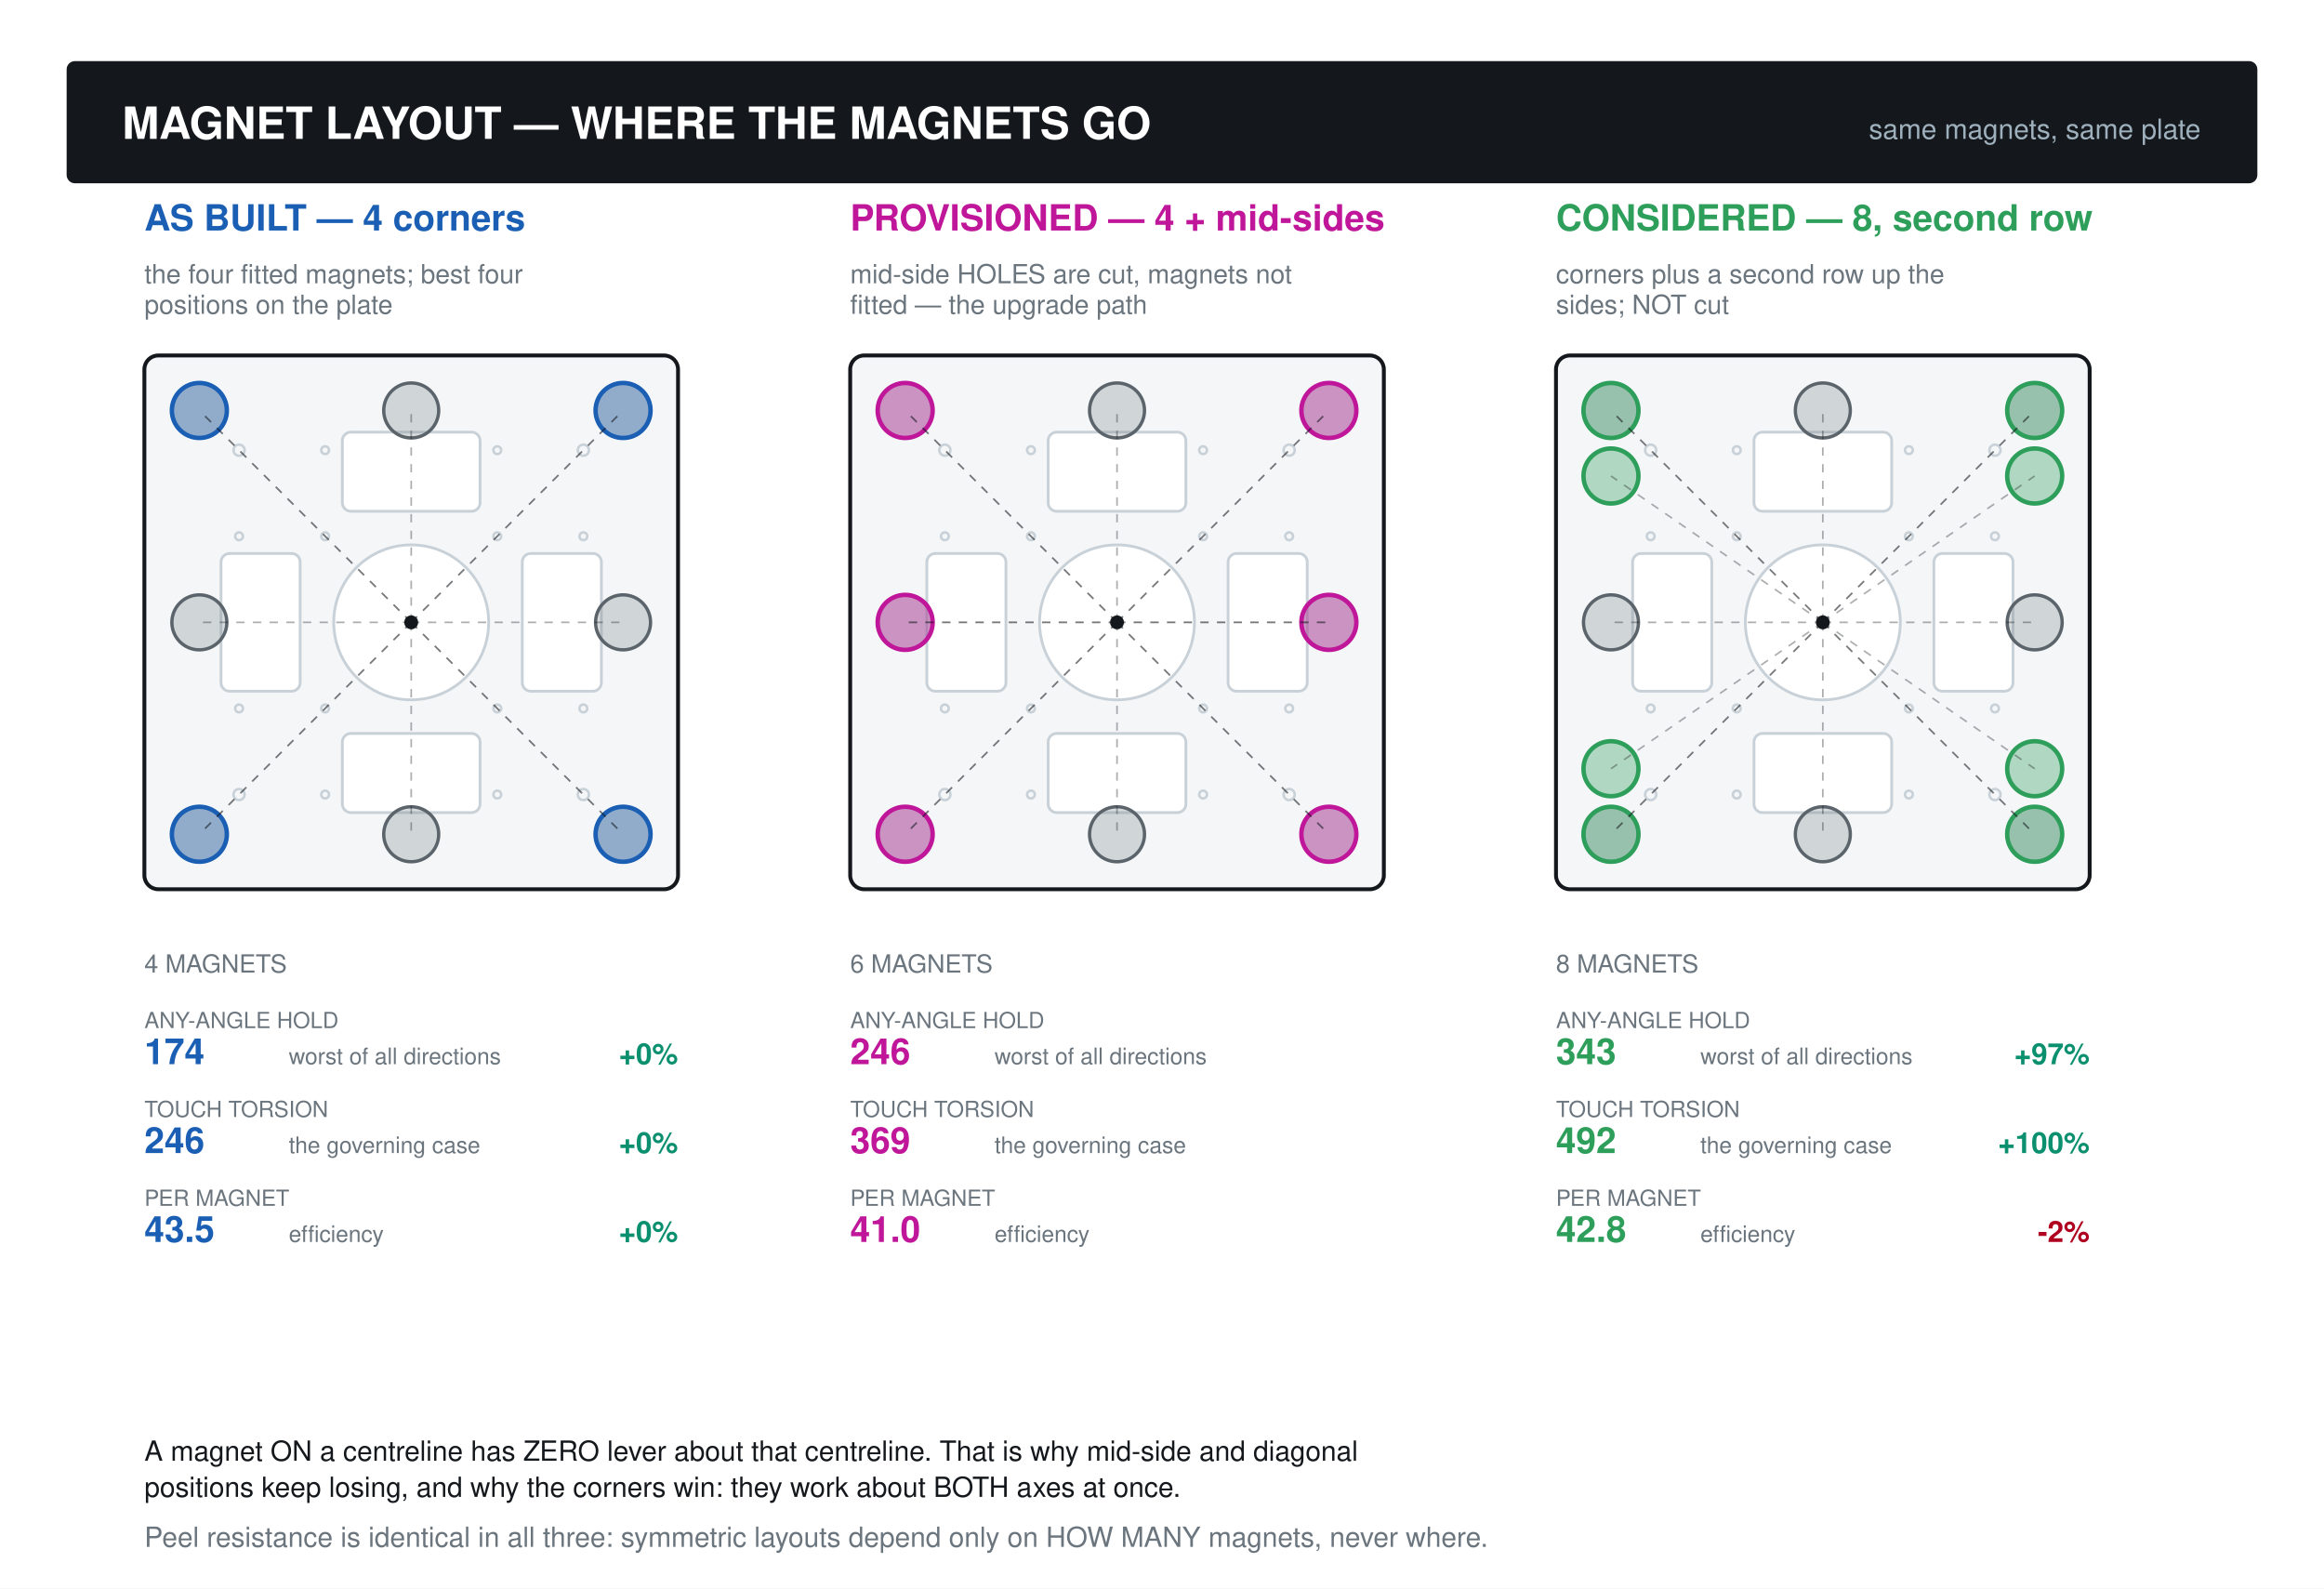
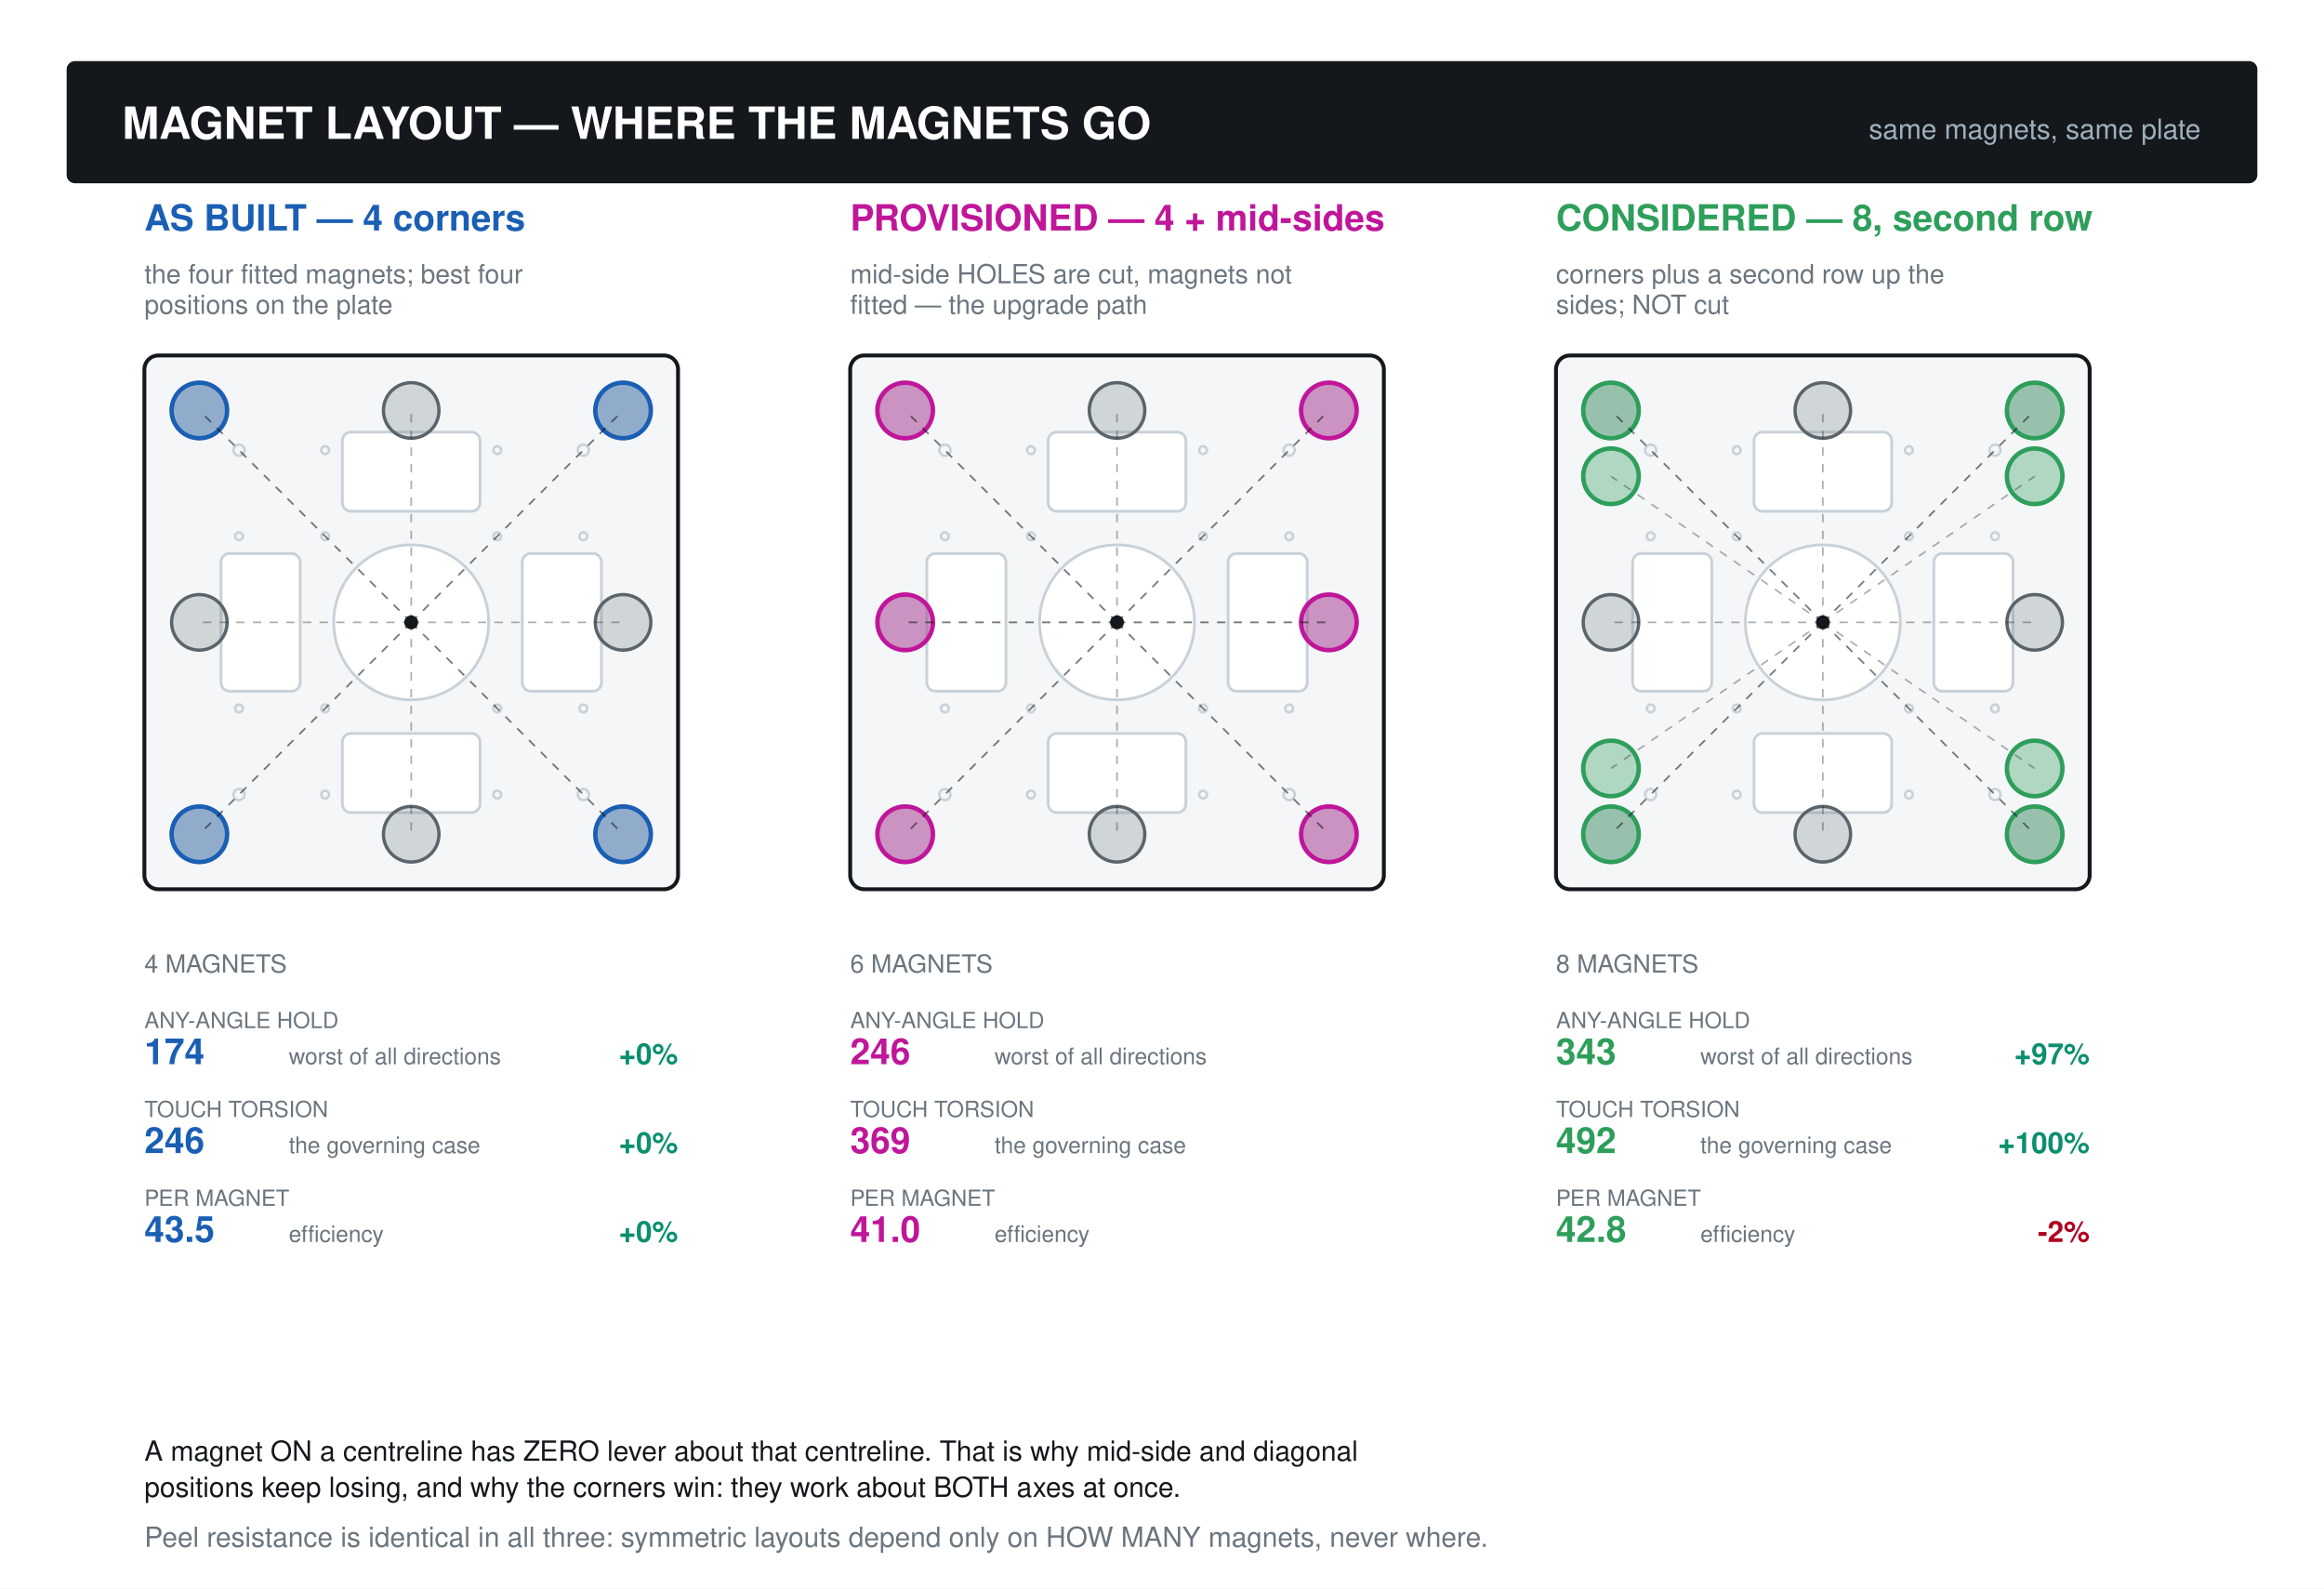
<svg xmlns="http://www.w3.org/2000/svg" width="837" height="572" viewBox="0 0 837 572">
  <rect width="837" height="572" fill="#ffffff" />
  <rect x="24" y="22" width="789" height="44" fill="#14181c" rx="3" />
  <text x="44.0" y="50.0" font-family="Helvetica,Arial,sans-serif" font-size="16" text-anchor="start" fill="#fff" font-weight="bold">MAGNET LAYOUT — WHERE THE MAGNETS GO</text>
  <text x="792.6" y="50.0" font-family="Helvetica,Arial,sans-serif" font-size="10" text-anchor="end" fill="#9fb0bd" font-weight="normal">same magnets, same plate</text>
  <text x="52.0" y="83.0" font-family="Helvetica,Arial,sans-serif" font-size="13" text-anchor="start" fill="#1a5fb4" font-weight="bold">AS BUILT — 4 corners</text>
  <text x="52.0" y="102.0" font-family="Helvetica,Arial,sans-serif" font-size="9.5" text-anchor="start" fill="#6b757e" font-weight="normal">the four fitted magnets; best four</text>
  <text x="52.0" y="113.0" font-family="Helvetica,Arial,sans-serif" font-size="9.5" text-anchor="start" fill="#6b757e" font-weight="normal">positions on the plate</text>
  <rect x="52.0" y="128.0" width="192.2" height="192.2" rx="5.0" fill="#f4f6f8" stroke="#14181c" stroke-width="1.4" />
  <circle cx="148.1" cy="224.1" r="27.9" fill="#fff" stroke="#c9d1d8" stroke-width="1" />
  <rect x="123.3" y="155.6" width="49.6" height="28.5" rx="3.1" fill="#fff" stroke="#c9d1d8" stroke-width="1" />
  <rect x="123.3" y="264.1" width="49.6" height="28.5" rx="3.1" fill="#fff" stroke="#c9d1d8" stroke-width="1" />
  <rect x="79.6" y="199.3" width="28.5" height="49.6" rx="3.1" fill="#fff" stroke="#c9d1d8" stroke-width="1" />
  <rect x="188.1" y="199.3" width="28.5" height="49.6" rx="3.1" fill="#fff" stroke="#c9d1d8" stroke-width="1" />
  <circle cx="117.1" cy="255.1" r="1.4" fill="none" stroke="#c9d1d8" stroke-width="0.9" />
  <circle cx="117.1" cy="193.1" r="1.4" fill="none" stroke="#c9d1d8" stroke-width="0.9" />
  <circle cx="179.1" cy="255.1" r="1.4" fill="none" stroke="#c9d1d8" stroke-width="0.9" />
  <circle cx="179.1" cy="193.1" r="1.4" fill="none" stroke="#c9d1d8" stroke-width="0.9" />
  <circle cx="86.1" cy="255.1" r="1.4" fill="none" stroke="#c9d1d8" stroke-width="0.9" />
  <circle cx="86.1" cy="193.1" r="1.4" fill="none" stroke="#c9d1d8" stroke-width="0.9" />
  <circle cx="210.1" cy="255.1" r="1.4" fill="none" stroke="#c9d1d8" stroke-width="0.9" />
  <circle cx="210.1" cy="193.1" r="1.4" fill="none" stroke="#c9d1d8" stroke-width="0.9" />
  <circle cx="117.1" cy="286.1" r="1.4" fill="none" stroke="#c9d1d8" stroke-width="0.9" />
  <circle cx="117.1" cy="162.1" r="1.4" fill="none" stroke="#c9d1d8" stroke-width="0.9" />
  <circle cx="179.1" cy="286.1" r="1.4" fill="none" stroke="#c9d1d8" stroke-width="0.9" />
  <circle cx="179.1" cy="162.1" r="1.4" fill="none" stroke="#c9d1d8" stroke-width="0.9" />
  <circle cx="86.1" cy="286.1" r="2.0" fill="none" stroke="#c9d1d8" stroke-width="0.9" />
  <circle cx="86.1" cy="162.1" r="2.0" fill="none" stroke="#c9d1d8" stroke-width="0.9" />
  <circle cx="210.1" cy="286.1" r="2.0" fill="none" stroke="#c9d1d8" stroke-width="0.9" />
  <circle cx="210.1" cy="162.1" r="2.0" fill="none" stroke="#c9d1d8" stroke-width="0.9" />
-   <circle cx="71.8" cy="300.4" r="9.9" fill="#7d868d" fill-opacity="0.30" stroke="#5b646b" stroke-width="1.2" />
-   <circle cx="71.8" cy="147.8" r="9.9" fill="#7d868d" fill-opacity="0.30" stroke="#5b646b" stroke-width="1.2" />
-   <circle cx="224.4" cy="300.4" r="9.9" fill="#7d868d" fill-opacity="0.30" stroke="#5b646b" stroke-width="1.2" />
-   <circle cx="224.4" cy="147.8" r="9.9" fill="#7d868d" fill-opacity="0.30" stroke="#5b646b" stroke-width="1.2" />
-   <circle cx="148.1" cy="300.4" r="9.9" fill="#7d868d" fill-opacity="0.30" stroke="#5b646b" stroke-width="1.2" />
-   <circle cx="148.1" cy="147.8" r="9.9" fill="#7d868d" fill-opacity="0.30" stroke="#5b646b" stroke-width="1.2" />
-   <circle cx="71.8" cy="224.1" r="9.9" fill="#7d868d" fill-opacity="0.30" stroke="#5b646b" stroke-width="1.2" />
-   <circle cx="224.4" cy="224.1" r="9.9" fill="#7d868d" fill-opacity="0.30" stroke="#5b646b" stroke-width="1.2" />
-   <circle cx="71.8" cy="300.4" r="9.9" fill="#1a5fb4" fill-opacity="0.34" stroke="#1a5fb4" stroke-width="1.6" />
-   <circle cx="224.4" cy="300.4" r="9.9" fill="#1a5fb4" fill-opacity="0.34" stroke="#1a5fb4" stroke-width="1.6" />
-   <circle cx="71.8" cy="147.8" r="9.9" fill="#1a5fb4" fill-opacity="0.34" stroke="#1a5fb4" stroke-width="1.6" />
-   <circle cx="224.4" cy="147.8" r="9.9" fill="#1a5fb4" fill-opacity="0.34" stroke="#1a5fb4" stroke-width="1.6" />
+   <circle cx="71.8" cy="300.4" r="10.0" fill="#7d868d" fill-opacity="0.30" stroke="#5b646b" stroke-width="1.2" />
+   <circle cx="71.8" cy="147.8" r="10.0" fill="#7d868d" fill-opacity="0.30" stroke="#5b646b" stroke-width="1.2" />
+   <circle cx="224.4" cy="300.4" r="10.0" fill="#7d868d" fill-opacity="0.30" stroke="#5b646b" stroke-width="1.2" />
+   <circle cx="224.4" cy="147.8" r="10.0" fill="#7d868d" fill-opacity="0.30" stroke="#5b646b" stroke-width="1.2" />
+   <circle cx="148.1" cy="300.4" r="10.0" fill="#7d868d" fill-opacity="0.30" stroke="#5b646b" stroke-width="1.2" />
+   <circle cx="148.1" cy="147.8" r="10.0" fill="#7d868d" fill-opacity="0.30" stroke="#5b646b" stroke-width="1.2" />
+   <circle cx="71.8" cy="224.1" r="10.0" fill="#7d868d" fill-opacity="0.30" stroke="#5b646b" stroke-width="1.2" />
+   <circle cx="224.4" cy="224.1" r="10.0" fill="#7d868d" fill-opacity="0.30" stroke="#5b646b" stroke-width="1.2" />
+   <circle cx="71.8" cy="300.4" r="10.0" fill="#1a5fb4" fill-opacity="0.34" stroke="#1a5fb4" stroke-width="1.6" />
+   <circle cx="224.4" cy="300.4" r="10.0" fill="#1a5fb4" fill-opacity="0.34" stroke="#1a5fb4" stroke-width="1.6" />
+   <circle cx="71.8" cy="147.8" r="10.0" fill="#1a5fb4" fill-opacity="0.34" stroke="#1a5fb4" stroke-width="1.6" />
+   <circle cx="224.4" cy="147.8" r="10.0" fill="#1a5fb4" fill-opacity="0.34" stroke="#1a5fb4" stroke-width="1.6" />
  <circle cx="148.1" cy="224.1" r="2.5" fill="#14181c" />
  <line x1="148.1" y1="224.1" x2="71.8" y2="300.4" stroke="#14181c" stroke-width="0.6" stroke-dasharray="3 3" opacity="0.35" />
  <line x1="148.1" y1="224.1" x2="71.8" y2="147.8" stroke="#14181c" stroke-width="0.6" stroke-dasharray="3 3" opacity="0.35" />
  <line x1="148.1" y1="224.1" x2="224.4" y2="300.4" stroke="#14181c" stroke-width="0.6" stroke-dasharray="3 3" opacity="0.35" />
  <line x1="148.1" y1="224.1" x2="224.4" y2="147.8" stroke="#14181c" stroke-width="0.6" stroke-dasharray="3 3" opacity="0.35" />
  <line x1="148.1" y1="224.1" x2="148.1" y2="300.4" stroke="#14181c" stroke-width="0.6" stroke-dasharray="3 3" opacity="0.35" />
  <line x1="148.1" y1="224.1" x2="148.1" y2="147.8" stroke="#14181c" stroke-width="0.6" stroke-dasharray="3 3" opacity="0.35" />
  <line x1="148.1" y1="224.1" x2="71.8" y2="224.1" stroke="#14181c" stroke-width="0.6" stroke-dasharray="3 3" opacity="0.35" />
  <line x1="148.1" y1="224.1" x2="224.4" y2="224.1" stroke="#14181c" stroke-width="0.6" stroke-dasharray="3 3" opacity="0.35" />
  <line x1="148.1" y1="224.1" x2="71.8" y2="300.4" stroke="#14181c" stroke-width="0.6" stroke-dasharray="3 3" opacity="0.35" />
  <line x1="148.1" y1="224.1" x2="224.4" y2="300.4" stroke="#14181c" stroke-width="0.6" stroke-dasharray="3 3" opacity="0.35" />
  <line x1="148.1" y1="224.1" x2="71.8" y2="147.8" stroke="#14181c" stroke-width="0.6" stroke-dasharray="3 3" opacity="0.35" />
  <line x1="148.1" y1="224.1" x2="224.4" y2="147.8" stroke="#14181c" stroke-width="0.6" stroke-dasharray="3 3" opacity="0.35" />
  <text x="52.0" y="350.2" font-family="Helvetica,Arial,sans-serif" font-size="9" text-anchor="start" fill="#6b757e" font-weight="normal">4 MAGNETS</text>
  <text x="52.0" y="370.2" font-family="Helvetica,Arial,sans-serif" font-size="8" text-anchor="start" fill="#6b757e" font-weight="normal">ANY-ANGLE HOLD</text>
  <text x="52.0" y="383.2" font-family="Helvetica,Arial,sans-serif" font-size="13" text-anchor="start" fill="#1a5fb4" font-weight="bold">174</text>
  <text x="104.0" y="383.2" font-family="Helvetica,Arial,sans-serif" font-size="8.2" text-anchor="start" fill="#6b757e" font-weight="normal">worst of all directions</text>
  <text x="244.2" y="383.2" font-family="Helvetica,Arial,sans-serif" font-size="10.5" text-anchor="end" fill="#0a8f6f" font-weight="bold">+0%</text>
  <text x="52.0" y="402.2" font-family="Helvetica,Arial,sans-serif" font-size="8" text-anchor="start" fill="#6b757e" font-weight="normal">TOUCH TORSION</text>
  <text x="52.0" y="415.2" font-family="Helvetica,Arial,sans-serif" font-size="13" text-anchor="start" fill="#1a5fb4" font-weight="bold">246</text>
  <text x="104.0" y="415.2" font-family="Helvetica,Arial,sans-serif" font-size="8.2" text-anchor="start" fill="#6b757e" font-weight="normal">the governing case</text>
  <text x="244.2" y="415.2" font-family="Helvetica,Arial,sans-serif" font-size="10.5" text-anchor="end" fill="#0a8f6f" font-weight="bold">+0%</text>
  <text x="52.0" y="434.2" font-family="Helvetica,Arial,sans-serif" font-size="8" text-anchor="start" fill="#6b757e" font-weight="normal">PER MAGNET</text>
  <text x="52.0" y="447.2" font-family="Helvetica,Arial,sans-serif" font-size="13" text-anchor="start" fill="#1a5fb4" font-weight="bold">43.5</text>
  <text x="104.0" y="447.2" font-family="Helvetica,Arial,sans-serif" font-size="8.2" text-anchor="start" fill="#6b757e" font-weight="normal">efficiency</text>
  <text x="244.2" y="447.2" font-family="Helvetica,Arial,sans-serif" font-size="10.5" text-anchor="end" fill="#0a8f6f" font-weight="bold">+0%</text>
  <text x="306.2" y="83.0" font-family="Helvetica,Arial,sans-serif" font-size="13" text-anchor="start" fill="#c0169a" font-weight="bold">PROVISIONED — 4 + mid-sides</text>
  <text x="306.2" y="102.0" font-family="Helvetica,Arial,sans-serif" font-size="9.5" text-anchor="start" fill="#6b757e" font-weight="normal">mid-side HOLES are cut, magnets not</text>
  <text x="306.2" y="113.0" font-family="Helvetica,Arial,sans-serif" font-size="9.5" text-anchor="start" fill="#6b757e" font-weight="normal">fitted — the upgrade path</text>
  <rect x="306.2" y="128.0" width="192.2" height="192.2" rx="5.0" fill="#f4f6f8" stroke="#14181c" stroke-width="1.4" />
  <circle cx="402.3" cy="224.1" r="27.9" fill="#fff" stroke="#c9d1d8" stroke-width="1" />
  <rect x="377.5" y="155.6" width="49.6" height="28.5" rx="3.1" fill="#fff" stroke="#c9d1d8" stroke-width="1" />
  <rect x="377.5" y="264.1" width="49.6" height="28.5" rx="3.1" fill="#fff" stroke="#c9d1d8" stroke-width="1" />
  <rect x="333.8" y="199.3" width="28.5" height="49.6" rx="3.1" fill="#fff" stroke="#c9d1d8" stroke-width="1" />
  <rect x="442.3" y="199.3" width="28.5" height="49.6" rx="3.1" fill="#fff" stroke="#c9d1d8" stroke-width="1" />
  <circle cx="371.3" cy="255.1" r="1.4" fill="none" stroke="#c9d1d8" stroke-width="0.9" />
  <circle cx="371.3" cy="193.1" r="1.4" fill="none" stroke="#c9d1d8" stroke-width="0.9" />
  <circle cx="433.3" cy="255.1" r="1.4" fill="none" stroke="#c9d1d8" stroke-width="0.9" />
  <circle cx="433.3" cy="193.1" r="1.4" fill="none" stroke="#c9d1d8" stroke-width="0.9" />
  <circle cx="340.3" cy="255.1" r="1.4" fill="none" stroke="#c9d1d8" stroke-width="0.9" />
  <circle cx="340.3" cy="193.1" r="1.4" fill="none" stroke="#c9d1d8" stroke-width="0.9" />
  <circle cx="464.3" cy="255.1" r="1.4" fill="none" stroke="#c9d1d8" stroke-width="0.9" />
  <circle cx="464.3" cy="193.1" r="1.4" fill="none" stroke="#c9d1d8" stroke-width="0.9" />
  <circle cx="371.3" cy="286.1" r="1.4" fill="none" stroke="#c9d1d8" stroke-width="0.9" />
  <circle cx="371.3" cy="162.1" r="1.4" fill="none" stroke="#c9d1d8" stroke-width="0.9" />
  <circle cx="433.3" cy="286.1" r="1.4" fill="none" stroke="#c9d1d8" stroke-width="0.9" />
  <circle cx="433.3" cy="162.1" r="1.4" fill="none" stroke="#c9d1d8" stroke-width="0.9" />
  <circle cx="340.3" cy="286.1" r="2.0" fill="none" stroke="#c9d1d8" stroke-width="0.9" />
  <circle cx="340.3" cy="162.1" r="2.0" fill="none" stroke="#c9d1d8" stroke-width="0.9" />
  <circle cx="464.3" cy="286.1" r="2.0" fill="none" stroke="#c9d1d8" stroke-width="0.9" />
  <circle cx="464.3" cy="162.1" r="2.0" fill="none" stroke="#c9d1d8" stroke-width="0.9" />
-   <circle cx="326.0" cy="300.4" r="9.9" fill="#7d868d" fill-opacity="0.30" stroke="#5b646b" stroke-width="1.2" />
-   <circle cx="326.0" cy="147.8" r="9.9" fill="#7d868d" fill-opacity="0.30" stroke="#5b646b" stroke-width="1.2" />
-   <circle cx="478.6" cy="300.4" r="9.9" fill="#7d868d" fill-opacity="0.30" stroke="#5b646b" stroke-width="1.2" />
-   <circle cx="478.6" cy="147.8" r="9.9" fill="#7d868d" fill-opacity="0.30" stroke="#5b646b" stroke-width="1.2" />
-   <circle cx="402.3" cy="300.4" r="9.9" fill="#7d868d" fill-opacity="0.30" stroke="#5b646b" stroke-width="1.2" />
-   <circle cx="402.3" cy="147.8" r="9.9" fill="#7d868d" fill-opacity="0.30" stroke="#5b646b" stroke-width="1.2" />
-   <circle cx="326.0" cy="224.1" r="9.9" fill="#7d868d" fill-opacity="0.30" stroke="#5b646b" stroke-width="1.2" />
-   <circle cx="478.6" cy="224.1" r="9.9" fill="#7d868d" fill-opacity="0.30" stroke="#5b646b" stroke-width="1.2" />
-   <circle cx="326.0" cy="300.4" r="9.9" fill="#c0169a" fill-opacity="0.34" stroke="#c0169a" stroke-width="1.6" />
-   <circle cx="478.6" cy="300.4" r="9.9" fill="#c0169a" fill-opacity="0.34" stroke="#c0169a" stroke-width="1.6" />
-   <circle cx="326.0" cy="147.8" r="9.9" fill="#c0169a" fill-opacity="0.34" stroke="#c0169a" stroke-width="1.6" />
-   <circle cx="478.6" cy="147.8" r="9.9" fill="#c0169a" fill-opacity="0.34" stroke="#c0169a" stroke-width="1.6" />
-   <circle cx="326.0" cy="224.1" r="9.9" fill="#c0169a" fill-opacity="0.34" stroke="#c0169a" stroke-width="1.6" />
-   <circle cx="478.6" cy="224.1" r="9.9" fill="#c0169a" fill-opacity="0.34" stroke="#c0169a" stroke-width="1.6" />
+   <circle cx="326.0" cy="300.4" r="10.0" fill="#7d868d" fill-opacity="0.30" stroke="#5b646b" stroke-width="1.2" />
+   <circle cx="326.0" cy="147.8" r="10.0" fill="#7d868d" fill-opacity="0.30" stroke="#5b646b" stroke-width="1.2" />
+   <circle cx="478.6" cy="300.4" r="10.0" fill="#7d868d" fill-opacity="0.30" stroke="#5b646b" stroke-width="1.2" />
+   <circle cx="478.6" cy="147.8" r="10.0" fill="#7d868d" fill-opacity="0.30" stroke="#5b646b" stroke-width="1.2" />
+   <circle cx="402.3" cy="300.4" r="10.0" fill="#7d868d" fill-opacity="0.30" stroke="#5b646b" stroke-width="1.2" />
+   <circle cx="402.3" cy="147.8" r="10.0" fill="#7d868d" fill-opacity="0.30" stroke="#5b646b" stroke-width="1.2" />
+   <circle cx="326.0" cy="224.1" r="10.0" fill="#7d868d" fill-opacity="0.30" stroke="#5b646b" stroke-width="1.2" />
+   <circle cx="478.6" cy="224.1" r="10.0" fill="#7d868d" fill-opacity="0.30" stroke="#5b646b" stroke-width="1.2" />
+   <circle cx="326.0" cy="300.4" r="10.0" fill="#c0169a" fill-opacity="0.34" stroke="#c0169a" stroke-width="1.6" />
+   <circle cx="478.6" cy="300.4" r="10.0" fill="#c0169a" fill-opacity="0.34" stroke="#c0169a" stroke-width="1.6" />
+   <circle cx="326.0" cy="147.8" r="10.0" fill="#c0169a" fill-opacity="0.34" stroke="#c0169a" stroke-width="1.6" />
+   <circle cx="478.6" cy="147.8" r="10.0" fill="#c0169a" fill-opacity="0.34" stroke="#c0169a" stroke-width="1.6" />
+   <circle cx="326.0" cy="224.1" r="10.0" fill="#c0169a" fill-opacity="0.34" stroke="#c0169a" stroke-width="1.6" />
+   <circle cx="478.6" cy="224.1" r="10.0" fill="#c0169a" fill-opacity="0.34" stroke="#c0169a" stroke-width="1.6" />
  <circle cx="402.3" cy="224.1" r="2.5" fill="#14181c" />
  <line x1="402.3" y1="224.1" x2="326.0" y2="300.4" stroke="#14181c" stroke-width="0.6" stroke-dasharray="3 3" opacity="0.35" />
  <line x1="402.3" y1="224.1" x2="326.0" y2="147.8" stroke="#14181c" stroke-width="0.6" stroke-dasharray="3 3" opacity="0.35" />
  <line x1="402.3" y1="224.1" x2="478.6" y2="300.4" stroke="#14181c" stroke-width="0.6" stroke-dasharray="3 3" opacity="0.35" />
  <line x1="402.3" y1="224.1" x2="478.6" y2="147.8" stroke="#14181c" stroke-width="0.6" stroke-dasharray="3 3" opacity="0.35" />
  <line x1="402.3" y1="224.1" x2="402.3" y2="300.4" stroke="#14181c" stroke-width="0.6" stroke-dasharray="3 3" opacity="0.35" />
  <line x1="402.3" y1="224.1" x2="402.3" y2="147.8" stroke="#14181c" stroke-width="0.6" stroke-dasharray="3 3" opacity="0.35" />
  <line x1="402.3" y1="224.1" x2="326.0" y2="224.1" stroke="#14181c" stroke-width="0.6" stroke-dasharray="3 3" opacity="0.35" />
  <line x1="402.3" y1="224.1" x2="478.6" y2="224.1" stroke="#14181c" stroke-width="0.6" stroke-dasharray="3 3" opacity="0.35" />
  <line x1="402.3" y1="224.1" x2="326.0" y2="300.4" stroke="#14181c" stroke-width="0.6" stroke-dasharray="3 3" opacity="0.35" />
  <line x1="402.3" y1="224.1" x2="478.6" y2="300.4" stroke="#14181c" stroke-width="0.6" stroke-dasharray="3 3" opacity="0.35" />
  <line x1="402.3" y1="224.1" x2="326.0" y2="147.8" stroke="#14181c" stroke-width="0.6" stroke-dasharray="3 3" opacity="0.35" />
  <line x1="402.3" y1="224.1" x2="478.6" y2="147.8" stroke="#14181c" stroke-width="0.6" stroke-dasharray="3 3" opacity="0.35" />
  <line x1="402.3" y1="224.1" x2="326.0" y2="224.1" stroke="#14181c" stroke-width="0.6" stroke-dasharray="3 3" opacity="0.35" />
  <line x1="402.3" y1="224.1" x2="478.6" y2="224.1" stroke="#14181c" stroke-width="0.6" stroke-dasharray="3 3" opacity="0.35" />
  <text x="306.2" y="350.2" font-family="Helvetica,Arial,sans-serif" font-size="9" text-anchor="start" fill="#6b757e" font-weight="normal">6 MAGNETS</text>
  <text x="306.2" y="370.2" font-family="Helvetica,Arial,sans-serif" font-size="8" text-anchor="start" fill="#6b757e" font-weight="normal">ANY-ANGLE HOLD</text>
  <text x="306.2" y="383.2" font-family="Helvetica,Arial,sans-serif" font-size="13" text-anchor="start" fill="#c0169a" font-weight="bold">246</text>
  <text x="358.2" y="383.2" font-family="Helvetica,Arial,sans-serif" font-size="8.2" text-anchor="start" fill="#6b757e" font-weight="normal">worst of all directions</text>
  <text x="306.2" y="402.2" font-family="Helvetica,Arial,sans-serif" font-size="8" text-anchor="start" fill="#6b757e" font-weight="normal">TOUCH TORSION</text>
  <text x="306.2" y="415.2" font-family="Helvetica,Arial,sans-serif" font-size="13" text-anchor="start" fill="#c0169a" font-weight="bold">369</text>
  <text x="358.2" y="415.2" font-family="Helvetica,Arial,sans-serif" font-size="8.2" text-anchor="start" fill="#6b757e" font-weight="normal">the governing case</text>
  <text x="306.2" y="434.2" font-family="Helvetica,Arial,sans-serif" font-size="8" text-anchor="start" fill="#6b757e" font-weight="normal">PER MAGNET</text>
  <text x="306.2" y="447.2" font-family="Helvetica,Arial,sans-serif" font-size="13" text-anchor="start" fill="#c0169a" font-weight="bold">41.0</text>
  <text x="358.2" y="447.2" font-family="Helvetica,Arial,sans-serif" font-size="8.2" text-anchor="start" fill="#6b757e" font-weight="normal">efficiency</text>
  <text x="560.4" y="83.0" font-family="Helvetica,Arial,sans-serif" font-size="13" text-anchor="start" fill="#2e9e5b" font-weight="bold">CONSIDERED — 8, second row</text>
  <text x="560.4" y="102.0" font-family="Helvetica,Arial,sans-serif" font-size="9.5" text-anchor="start" fill="#6b757e" font-weight="normal">corners plus a second row up the</text>
  <text x="560.4" y="113.0" font-family="Helvetica,Arial,sans-serif" font-size="9.5" text-anchor="start" fill="#6b757e" font-weight="normal">sides; NOT cut</text>
  <rect x="560.4" y="128.0" width="192.2" height="192.2" rx="5.0" fill="#f4f6f8" stroke="#14181c" stroke-width="1.4" />
  <circle cx="656.5" cy="224.1" r="27.9" fill="#fff" stroke="#c9d1d8" stroke-width="1" />
  <rect x="631.7" y="155.6" width="49.6" height="28.5" rx="3.1" fill="#fff" stroke="#c9d1d8" stroke-width="1" />
  <rect x="631.7" y="264.1" width="49.6" height="28.5" rx="3.1" fill="#fff" stroke="#c9d1d8" stroke-width="1" />
  <rect x="588.0" y="199.3" width="28.5" height="49.6" rx="3.1" fill="#fff" stroke="#c9d1d8" stroke-width="1" />
  <rect x="696.5" y="199.3" width="28.5" height="49.6" rx="3.1" fill="#fff" stroke="#c9d1d8" stroke-width="1" />
  <circle cx="625.5" cy="255.1" r="1.4" fill="none" stroke="#c9d1d8" stroke-width="0.9" />
  <circle cx="625.5" cy="193.1" r="1.4" fill="none" stroke="#c9d1d8" stroke-width="0.9" />
  <circle cx="687.5" cy="255.1" r="1.4" fill="none" stroke="#c9d1d8" stroke-width="0.9" />
  <circle cx="687.5" cy="193.1" r="1.4" fill="none" stroke="#c9d1d8" stroke-width="0.9" />
  <circle cx="594.5" cy="255.1" r="1.4" fill="none" stroke="#c9d1d8" stroke-width="0.9" />
  <circle cx="594.5" cy="193.1" r="1.4" fill="none" stroke="#c9d1d8" stroke-width="0.9" />
  <circle cx="718.5" cy="255.1" r="1.4" fill="none" stroke="#c9d1d8" stroke-width="0.9" />
  <circle cx="718.5" cy="193.1" r="1.4" fill="none" stroke="#c9d1d8" stroke-width="0.9" />
  <circle cx="625.5" cy="286.1" r="1.4" fill="none" stroke="#c9d1d8" stroke-width="0.9" />
  <circle cx="625.5" cy="162.1" r="1.4" fill="none" stroke="#c9d1d8" stroke-width="0.9" />
  <circle cx="687.5" cy="286.1" r="1.4" fill="none" stroke="#c9d1d8" stroke-width="0.9" />
  <circle cx="687.5" cy="162.1" r="1.4" fill="none" stroke="#c9d1d8" stroke-width="0.9" />
  <circle cx="594.5" cy="286.1" r="2.0" fill="none" stroke="#c9d1d8" stroke-width="0.9" />
  <circle cx="594.5" cy="162.1" r="2.0" fill="none" stroke="#c9d1d8" stroke-width="0.9" />
  <circle cx="718.5" cy="286.1" r="2.0" fill="none" stroke="#c9d1d8" stroke-width="0.9" />
  <circle cx="718.5" cy="162.1" r="2.0" fill="none" stroke="#c9d1d8" stroke-width="0.9" />
-   <circle cx="580.2" cy="300.4" r="9.9" fill="#7d868d" fill-opacity="0.30" stroke="#5b646b" stroke-width="1.2" />
-   <circle cx="580.2" cy="147.8" r="9.9" fill="#7d868d" fill-opacity="0.30" stroke="#5b646b" stroke-width="1.2" />
-   <circle cx="732.8" cy="300.4" r="9.9" fill="#7d868d" fill-opacity="0.30" stroke="#5b646b" stroke-width="1.2" />
-   <circle cx="732.8" cy="147.8" r="9.9" fill="#7d868d" fill-opacity="0.30" stroke="#5b646b" stroke-width="1.2" />
-   <circle cx="656.5" cy="300.4" r="9.9" fill="#7d868d" fill-opacity="0.30" stroke="#5b646b" stroke-width="1.2" />
-   <circle cx="656.5" cy="147.8" r="9.9" fill="#7d868d" fill-opacity="0.30" stroke="#5b646b" stroke-width="1.2" />
-   <circle cx="580.2" cy="224.1" r="9.9" fill="#7d868d" fill-opacity="0.30" stroke="#5b646b" stroke-width="1.2" />
-   <circle cx="732.8" cy="224.1" r="9.9" fill="#7d868d" fill-opacity="0.30" stroke="#5b646b" stroke-width="1.2" />
-   <circle cx="580.2" cy="300.4" r="9.9" fill="#2e9e5b" fill-opacity="0.34" stroke="#2e9e5b" stroke-width="1.6" />
-   <circle cx="732.8" cy="300.4" r="9.9" fill="#2e9e5b" fill-opacity="0.34" stroke="#2e9e5b" stroke-width="1.6" />
-   <circle cx="580.2" cy="147.8" r="9.9" fill="#2e9e5b" fill-opacity="0.34" stroke="#2e9e5b" stroke-width="1.6" />
-   <circle cx="732.8" cy="147.8" r="9.9" fill="#2e9e5b" fill-opacity="0.34" stroke="#2e9e5b" stroke-width="1.6" />
-   <circle cx="580.2" cy="276.8" r="9.9" fill="#2e9e5b" fill-opacity="0.34" stroke="#2e9e5b" stroke-width="1.6" />
-   <circle cx="732.8" cy="276.8" r="9.9" fill="#2e9e5b" fill-opacity="0.34" stroke="#2e9e5b" stroke-width="1.6" />
-   <circle cx="580.2" cy="171.4" r="9.9" fill="#2e9e5b" fill-opacity="0.34" stroke="#2e9e5b" stroke-width="1.6" />
-   <circle cx="732.8" cy="171.4" r="9.9" fill="#2e9e5b" fill-opacity="0.34" stroke="#2e9e5b" stroke-width="1.6" />
+   <circle cx="580.2" cy="300.4" r="10.0" fill="#7d868d" fill-opacity="0.30" stroke="#5b646b" stroke-width="1.2" />
+   <circle cx="580.2" cy="147.8" r="10.0" fill="#7d868d" fill-opacity="0.30" stroke="#5b646b" stroke-width="1.2" />
+   <circle cx="732.8" cy="300.4" r="10.0" fill="#7d868d" fill-opacity="0.30" stroke="#5b646b" stroke-width="1.2" />
+   <circle cx="732.8" cy="147.8" r="10.0" fill="#7d868d" fill-opacity="0.30" stroke="#5b646b" stroke-width="1.2" />
+   <circle cx="656.5" cy="300.4" r="10.0" fill="#7d868d" fill-opacity="0.30" stroke="#5b646b" stroke-width="1.2" />
+   <circle cx="656.5" cy="147.8" r="10.0" fill="#7d868d" fill-opacity="0.30" stroke="#5b646b" stroke-width="1.2" />
+   <circle cx="580.2" cy="224.1" r="10.0" fill="#7d868d" fill-opacity="0.30" stroke="#5b646b" stroke-width="1.2" />
+   <circle cx="732.8" cy="224.1" r="10.0" fill="#7d868d" fill-opacity="0.30" stroke="#5b646b" stroke-width="1.2" />
+   <circle cx="580.2" cy="300.4" r="10.0" fill="#2e9e5b" fill-opacity="0.34" stroke="#2e9e5b" stroke-width="1.6" />
+   <circle cx="732.8" cy="300.4" r="10.0" fill="#2e9e5b" fill-opacity="0.34" stroke="#2e9e5b" stroke-width="1.6" />
+   <circle cx="580.2" cy="147.8" r="10.0" fill="#2e9e5b" fill-opacity="0.34" stroke="#2e9e5b" stroke-width="1.6" />
+   <circle cx="732.8" cy="147.8" r="10.0" fill="#2e9e5b" fill-opacity="0.34" stroke="#2e9e5b" stroke-width="1.6" />
+   <circle cx="580.2" cy="276.7" r="10.0" fill="#2e9e5b" fill-opacity="0.34" stroke="#2e9e5b" stroke-width="1.6" />
+   <circle cx="732.8" cy="276.7" r="10.0" fill="#2e9e5b" fill-opacity="0.34" stroke="#2e9e5b" stroke-width="1.6" />
+   <circle cx="580.2" cy="171.5" r="10.0" fill="#2e9e5b" fill-opacity="0.34" stroke="#2e9e5b" stroke-width="1.6" />
+   <circle cx="732.8" cy="171.5" r="10.0" fill="#2e9e5b" fill-opacity="0.34" stroke="#2e9e5b" stroke-width="1.6" />
  <circle cx="656.5" cy="224.1" r="2.5" fill="#14181c" />
  <line x1="656.5" y1="224.1" x2="580.2" y2="300.4" stroke="#14181c" stroke-width="0.6" stroke-dasharray="3 3" opacity="0.35" />
  <line x1="656.5" y1="224.1" x2="580.2" y2="147.8" stroke="#14181c" stroke-width="0.6" stroke-dasharray="3 3" opacity="0.35" />
  <line x1="656.5" y1="224.1" x2="732.8" y2="300.4" stroke="#14181c" stroke-width="0.6" stroke-dasharray="3 3" opacity="0.35" />
  <line x1="656.5" y1="224.1" x2="732.8" y2="147.8" stroke="#14181c" stroke-width="0.6" stroke-dasharray="3 3" opacity="0.35" />
  <line x1="656.5" y1="224.1" x2="656.5" y2="300.4" stroke="#14181c" stroke-width="0.6" stroke-dasharray="3 3" opacity="0.35" />
  <line x1="656.5" y1="224.1" x2="656.5" y2="147.8" stroke="#14181c" stroke-width="0.6" stroke-dasharray="3 3" opacity="0.35" />
  <line x1="656.5" y1="224.1" x2="580.2" y2="224.1" stroke="#14181c" stroke-width="0.6" stroke-dasharray="3 3" opacity="0.35" />
  <line x1="656.5" y1="224.1" x2="732.8" y2="224.1" stroke="#14181c" stroke-width="0.6" stroke-dasharray="3 3" opacity="0.35" />
  <line x1="656.5" y1="224.1" x2="580.2" y2="300.4" stroke="#14181c" stroke-width="0.6" stroke-dasharray="3 3" opacity="0.35" />
  <line x1="656.5" y1="224.1" x2="732.8" y2="300.4" stroke="#14181c" stroke-width="0.6" stroke-dasharray="3 3" opacity="0.35" />
  <line x1="656.5" y1="224.1" x2="580.2" y2="147.8" stroke="#14181c" stroke-width="0.6" stroke-dasharray="3 3" opacity="0.35" />
  <line x1="656.5" y1="224.1" x2="732.8" y2="147.8" stroke="#14181c" stroke-width="0.6" stroke-dasharray="3 3" opacity="0.35" />
-   <line x1="656.5" y1="224.1" x2="580.2" y2="276.8" stroke="#14181c" stroke-width="0.6" stroke-dasharray="3 3" opacity="0.35" />
-   <line x1="656.5" y1="224.1" x2="732.8" y2="276.8" stroke="#14181c" stroke-width="0.6" stroke-dasharray="3 3" opacity="0.35" />
-   <line x1="656.5" y1="224.1" x2="580.2" y2="171.4" stroke="#14181c" stroke-width="0.6" stroke-dasharray="3 3" opacity="0.35" />
-   <line x1="656.5" y1="224.1" x2="732.8" y2="171.4" stroke="#14181c" stroke-width="0.6" stroke-dasharray="3 3" opacity="0.35" />
+   <line x1="656.5" y1="224.1" x2="580.2" y2="276.7" stroke="#14181c" stroke-width="0.6" stroke-dasharray="3 3" opacity="0.35" />
+   <line x1="656.5" y1="224.1" x2="732.8" y2="276.7" stroke="#14181c" stroke-width="0.6" stroke-dasharray="3 3" opacity="0.35" />
+   <line x1="656.5" y1="224.1" x2="580.2" y2="171.5" stroke="#14181c" stroke-width="0.6" stroke-dasharray="3 3" opacity="0.35" />
+   <line x1="656.5" y1="224.1" x2="732.8" y2="171.5" stroke="#14181c" stroke-width="0.6" stroke-dasharray="3 3" opacity="0.35" />
  <text x="560.4" y="350.2" font-family="Helvetica,Arial,sans-serif" font-size="9" text-anchor="start" fill="#6b757e" font-weight="normal">8 MAGNETS</text>
  <text x="560.4" y="370.2" font-family="Helvetica,Arial,sans-serif" font-size="8" text-anchor="start" fill="#6b757e" font-weight="normal">ANY-ANGLE HOLD</text>
  <text x="560.4" y="383.2" font-family="Helvetica,Arial,sans-serif" font-size="13" text-anchor="start" fill="#2e9e5b" font-weight="bold">343</text>
  <text x="612.4" y="383.2" font-family="Helvetica,Arial,sans-serif" font-size="8.2" text-anchor="start" fill="#6b757e" font-weight="normal">worst of all directions</text>
  <text x="752.6" y="383.2" font-family="Helvetica,Arial,sans-serif" font-size="10.5" text-anchor="end" fill="#0a8f6f" font-weight="bold">+97%</text>
  <text x="560.4" y="402.2" font-family="Helvetica,Arial,sans-serif" font-size="8" text-anchor="start" fill="#6b757e" font-weight="normal">TOUCH TORSION</text>
  <text x="560.4" y="415.2" font-family="Helvetica,Arial,sans-serif" font-size="13" text-anchor="start" fill="#2e9e5b" font-weight="bold">492</text>
  <text x="612.4" y="415.2" font-family="Helvetica,Arial,sans-serif" font-size="8.2" text-anchor="start" fill="#6b757e" font-weight="normal">the governing case</text>
  <text x="752.6" y="415.2" font-family="Helvetica,Arial,sans-serif" font-size="10.5" text-anchor="end" fill="#0a8f6f" font-weight="bold">+100%</text>
  <text x="560.4" y="434.2" font-family="Helvetica,Arial,sans-serif" font-size="8" text-anchor="start" fill="#6b757e" font-weight="normal">PER MAGNET</text>
  <text x="560.4" y="447.2" font-family="Helvetica,Arial,sans-serif" font-size="13" text-anchor="start" fill="#2e9e5b" font-weight="bold">42.8</text>
  <text x="612.4" y="447.2" font-family="Helvetica,Arial,sans-serif" font-size="8.2" text-anchor="start" fill="#6b757e" font-weight="normal">efficiency</text>
  <text x="752.6" y="447.2" font-family="Helvetica,Arial,sans-serif" font-size="10.5" text-anchor="end" fill="#b00020" font-weight="bold">-2%</text>
  <text x="52.0" y="526.0" font-family="Helvetica,Arial,sans-serif" font-size="10" text-anchor="start" fill="#14181c" font-weight="normal">A magnet ON a centreline has ZERO lever about that centreline. That is why mid-side and diagonal</text>
  <text x="52.0" y="539.0" font-family="Helvetica,Arial,sans-serif" font-size="10" text-anchor="start" fill="#14181c" font-weight="normal">positions keep losing, and why the corners win: they work about BOTH axes at once.</text>
  <text x="52.0" y="557.0" font-family="Helvetica,Arial,sans-serif" font-size="10" text-anchor="start" fill="#6b757e" font-weight="normal">Peel resistance is identical in all three: symmetric layouts depend only on HOW MANY magnets, never where.</text>
</svg>
